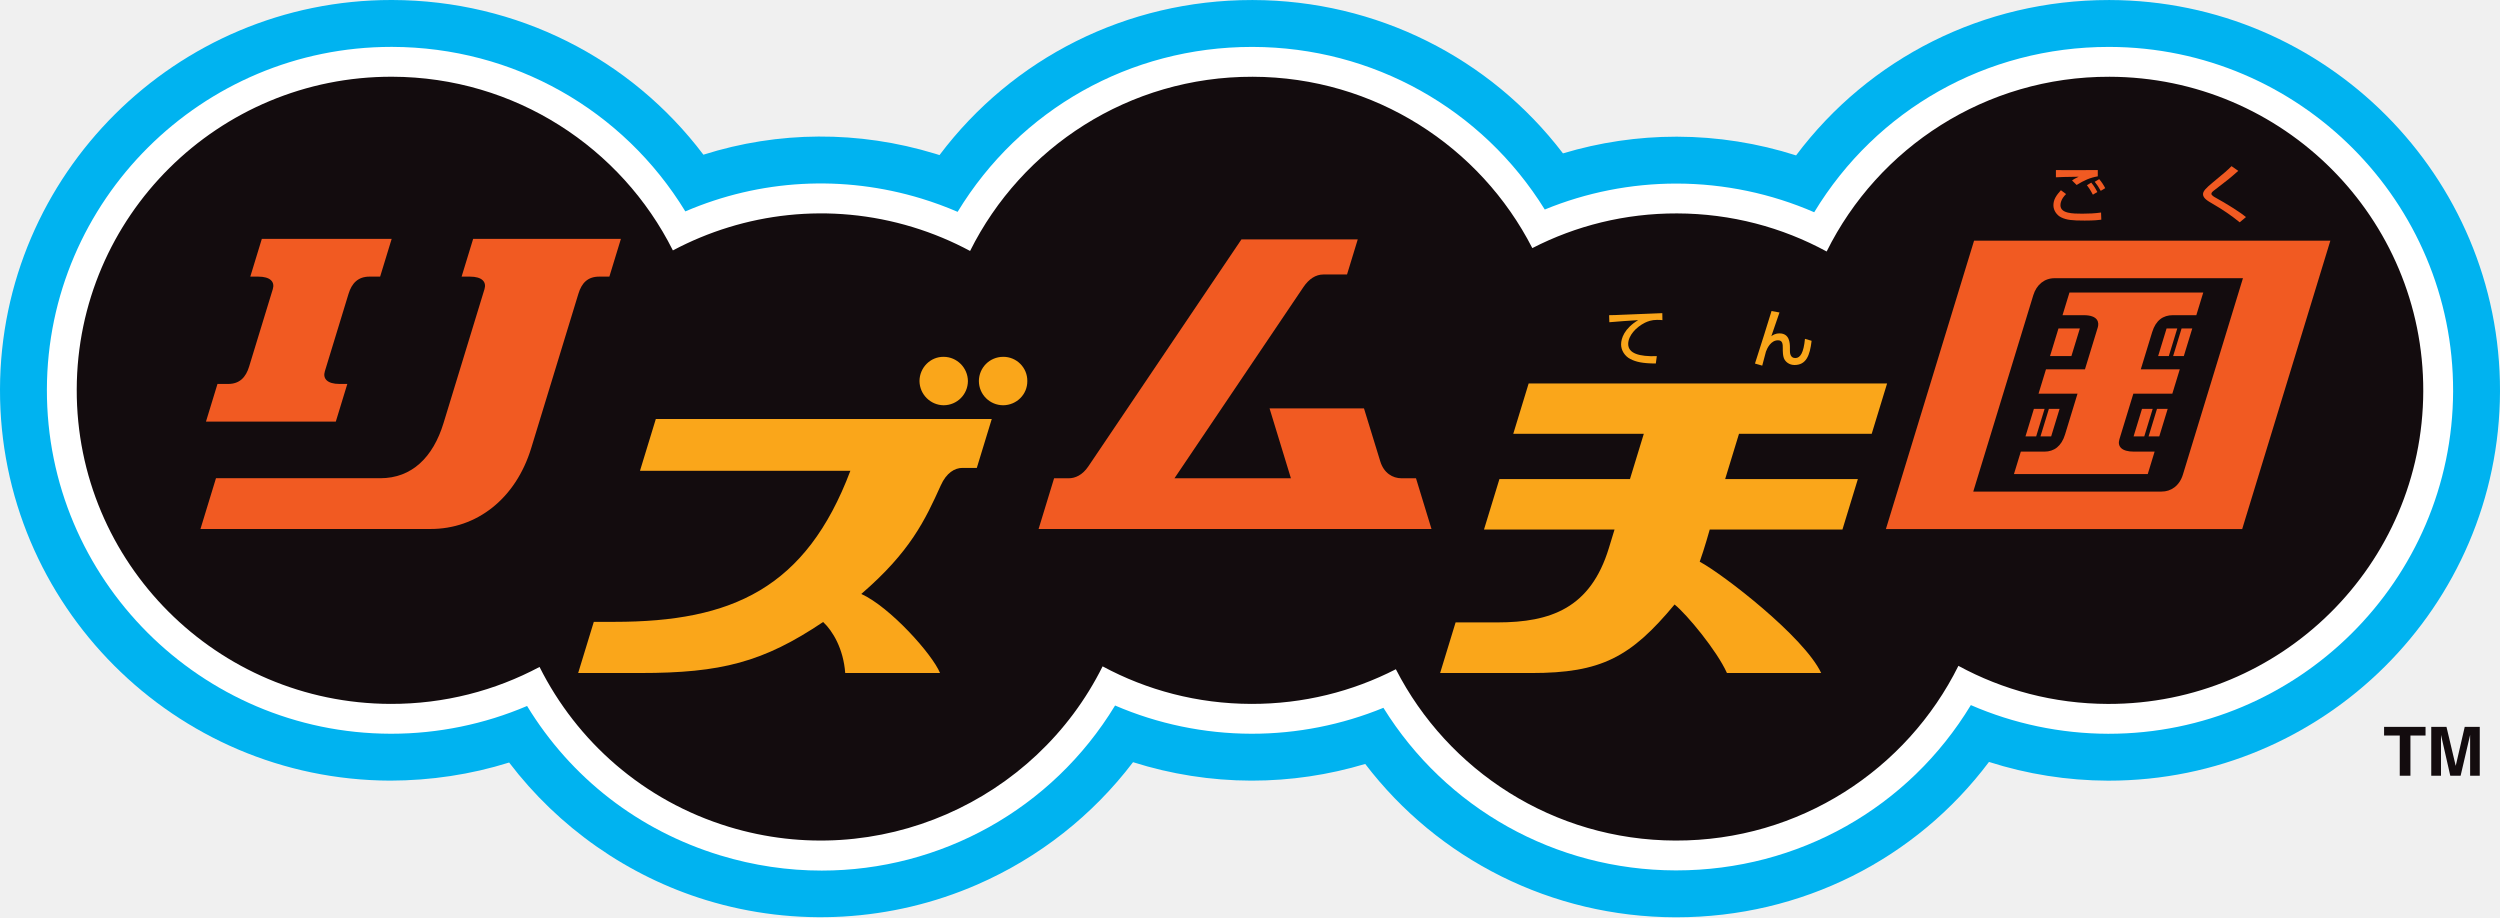
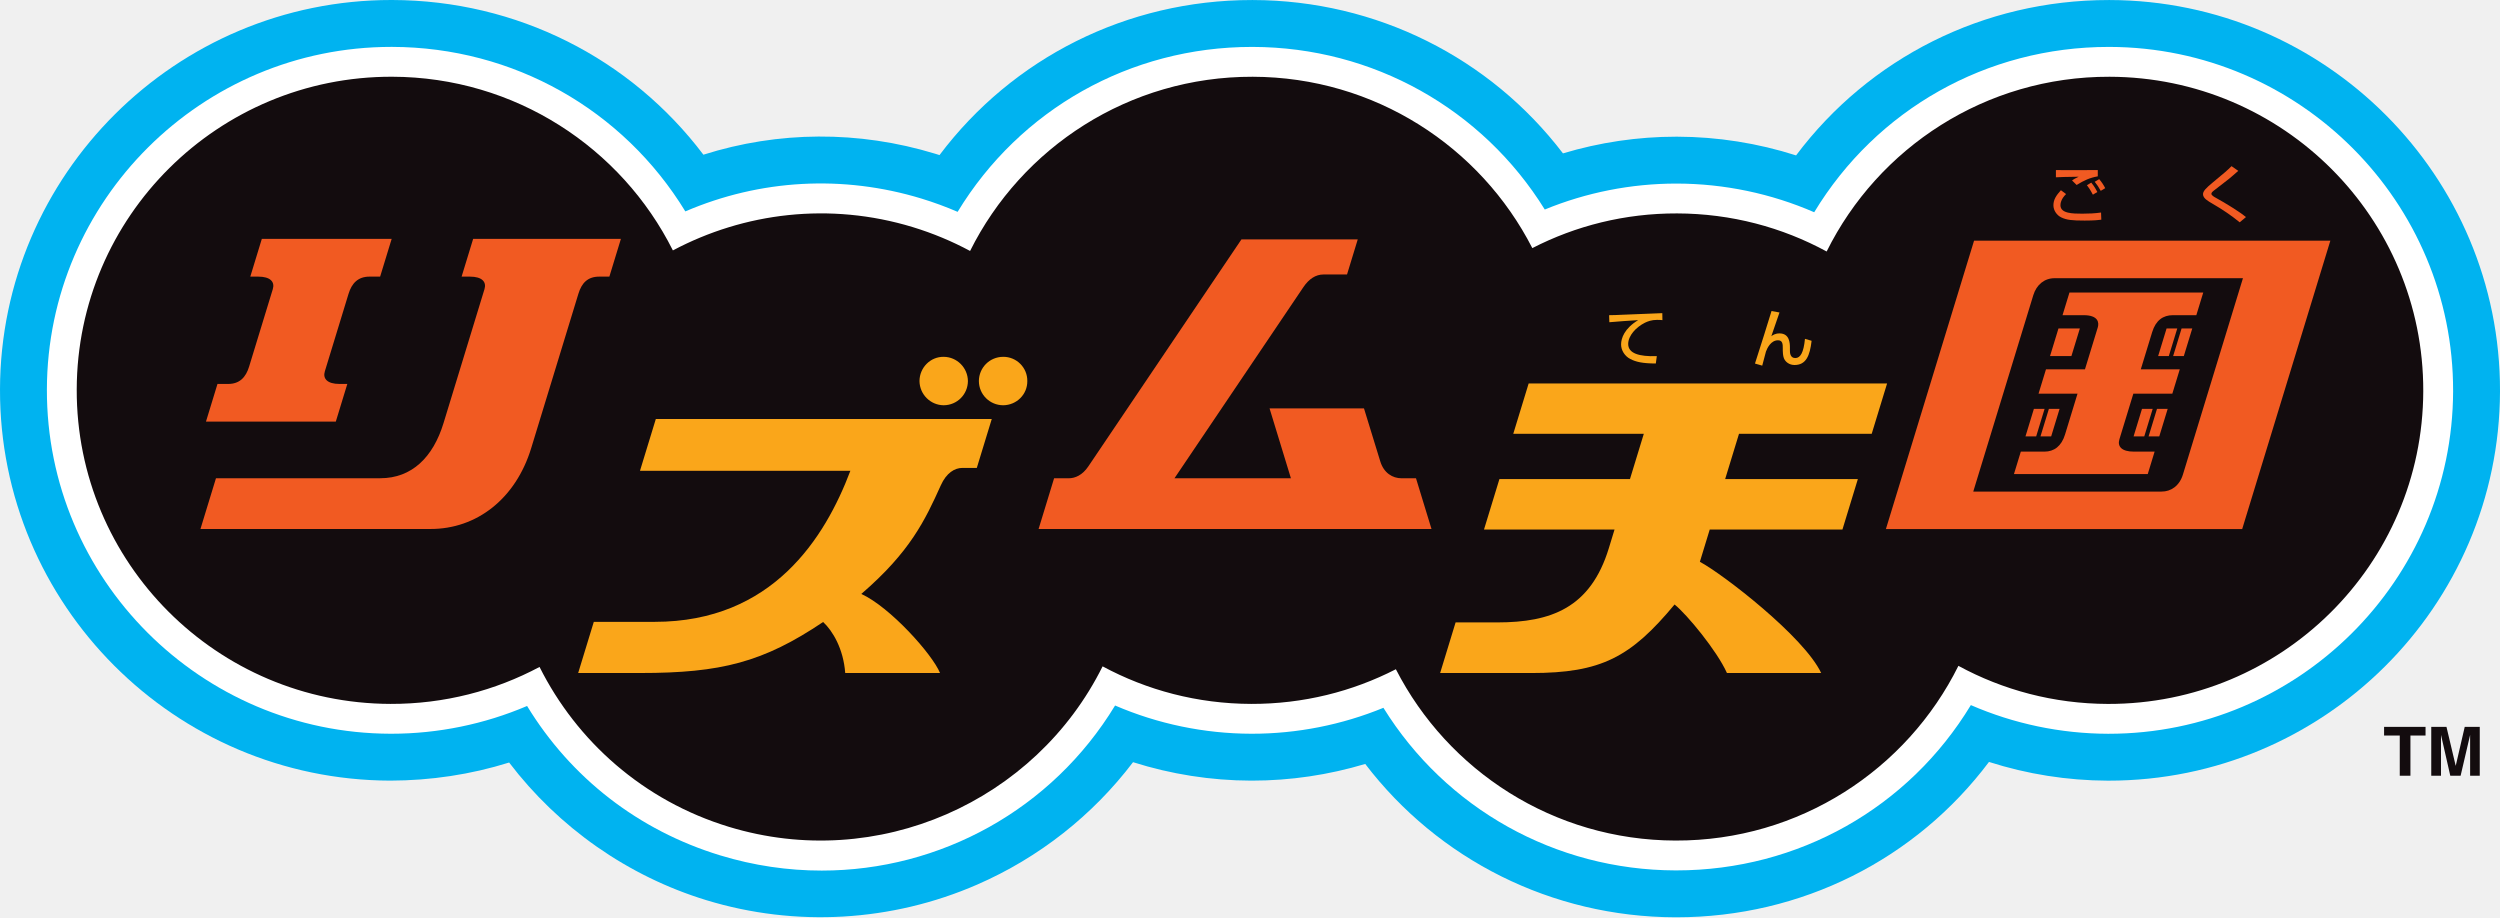
<svg xmlns="http://www.w3.org/2000/svg" version="1.1" id="svg2" width="666.667" height="244.611" viewBox="0 0 666.667 244.611">
  <defs id="defs6">
    <clipPath clipPathUnits="userSpaceOnUse" id="clipPath16">
      <path d="M 0,183.458 H 500 V 0 H 0 Z" id="path14" />
    </clipPath>
  </defs>
  <g id="g8" transform="matrix(1.333333,0,0,-1.333333,0,244.6107)">
    <g id="g10">
      <g id="g12" clip-path="url(#clipPath16)">
-         <g id="g18" transform="translate(421.9434,183.4524)">
-           <path d="m 0,0 h -0.001 -0.203 c -25.045,0 -47.916,-11.612 -62.524,-31.074 -7.648,2.446 -15.681,3.722 -23.764,3.743 h -0.21 c -7.673,0 -15.327,-1.138 -22.646,-3.339 -14.604,19.135 -37.312,30.607 -62.013,30.67 h -0.203 c -24.999,0 -47.857,-11.59 -62.477,-31.01 -0.29,0.092 -0.581,0.183 -0.872,0.272 -15.33,4.672 -31.366,4.549 -46.349,-0.195 -14.587,19.308 -37.361,30.876 -62.233,30.939 h -0.181 c -43.068,0 -78.162,-34.892 -78.267,-77.862 -0.112,-43.037 34.905,-78.145 78.06,-78.264 8.075,0.019 16.104,1.213 23.767,3.621 9.882,-12.982 23.718,-22.734 39.476,-27.541 17.817,-5.429 37.04,-4.32 54.13,3.125 12.4,5.403 23.126,13.88 31.174,24.484 7.597,-2.41 15.569,-3.668 23.582,-3.689 h 0.214 c 7.672,0 15.322,1.137 22.64,3.337 14.611,-19.133 37.323,-30.606 62.016,-30.669 h 0.203 c 25.046,0 47.921,11.612 62.533,31.071 7.64,-2.444 15.666,-3.72 23.751,-3.746 h 0.181 c 43.056,0 78.152,34.893 78.272,77.871 C 78.161,-35.218 43.145,-0.112 0,0" style="fill:#00b3f0;fill-opacity:1;fill-rule:nonzero;stroke:none" id="path20" />
+         <g id="g18" transform="translate(421.9436,183.4522)">
+           <path d="m 0,0 h -0.001 -0.203 c -25.045,0 -47.916,-11.612 -62.525,-31.074 -7.647,2.446 -15.68,3.722 -23.763,3.743 h -0.21 c -7.673,0 -15.326,-1.138 -22.647,-3.339 -14.603,19.135 -37.312,30.608 -62.012,30.67 h -0.203 c -24.999,0 -47.857,-11.59 -62.477,-31.01 -0.291,0.092 -0.581,0.183 -0.873,0.272 -15.329,4.673 -31.365,4.549 -46.348,-0.195 -14.587,19.308 -37.361,30.876 -62.233,30.939 h -0.181 c -43.068,0 -78.162,-34.892 -78.267,-77.862 -0.113,-43.036 34.904,-78.145 78.06,-78.264 8.075,0.019 16.103,1.213 23.767,3.621 9.882,-12.982 23.719,-22.734 39.476,-27.541 17.817,-5.429 37.039,-4.32 54.13,3.125 12.4,5.403 23.125,13.88 31.174,24.484 7.597,-2.41 15.568,-3.668 23.582,-3.689 h 0.214 c 7.672,0 15.321,1.137 22.641,3.337 14.61,-19.134 37.321,-30.606 62.015,-30.67 h 0.203 c 25.046,0 47.921,11.614 62.534,31.072 7.639,-2.444 15.665,-3.72 23.75,-3.745 h 0.18 c 43.057,0 78.154,34.893 78.274,77.871 C 78.16,-35.218 43.146,-0.112 0,0" style="fill:#00b3f0;fill-opacity:1;fill-rule:nonzero;stroke:none" id="path20" />
        </g>
-         <g id="g22" transform="translate(421.9189,174.0744)">
-           <path d="M 0,0 H -0.001 -0.18 c -24.398,0 -46.454,-12.519 -58.898,-33.066 -8.599,3.74 -17.966,5.71 -27.414,5.735 h -0.185 c -9.014,0 -17.995,-1.783 -26.286,-5.19 -12.483,20.135 -34.369,32.46 -58.398,32.521 h -0.179 c -24.35,0 -46.39,-12.488 -58.854,-32.985 -2.353,1.015 -4.769,1.902 -7.229,2.654 -15.712,4.79 -32.272,3.855 -47.229,-2.565 -12.441,20.374 -34.411,32.841 -58.64,32.902 h -0.159 c -37.908,0 -68.797,-30.7 -68.89,-68.508 -0.099,-37.866 30.723,-68.758 68.708,-68.862 h 0.183 c 9.33,0 18.605,1.907 27.147,5.554 8.773,-14.391 22.298,-24.903 38.621,-29.88 6.747,-2.057 13.58,-3.043 20.31,-3.043 23.673,0 46.04,12.213 58.669,33.016 8.543,-3.683 17.838,-5.623 27.199,-5.647 h 0.189 c 9.011,0 17.988,1.78 26.278,5.186 12.491,-20.134 34.38,-32.457 58.402,-32.518 h 0.179 c 24.402,0 46.461,12.516 58.908,33.061 8.589,-3.735 17.949,-5.706 27.396,-5.736 h 0.159 c 37.899,0 68.79,30.703 68.896,68.517 C 68.795,-30.987 37.975,-0.099 0,0" style="fill:#ffffff;fill-opacity:1;fill-rule:nonzero;stroke:none" id="path24" />
+         <g id="g22" transform="translate(421.9192,174.0743)">
+           <path d="M 0,0 H -0.001 -0.18 c -24.398,0 -46.455,-12.52 -58.899,-33.066 -8.599,3.74 -17.965,5.71 -27.413,5.735 h -0.186 c -9.013,0 -17.994,-1.782 -26.285,-5.19 -12.483,20.135 -34.369,32.46 -58.398,32.521 h -0.179 c -24.35,0 -46.391,-12.488 -58.854,-32.985 -2.353,1.015 -4.769,1.902 -7.229,2.654 -15.712,4.79 -32.273,3.855 -47.229,-2.565 -12.441,20.374 -34.411,32.841 -58.64,32.902 h -0.159 c -37.908,0 -68.797,-30.7 -68.89,-68.508 -0.099,-37.867 30.723,-68.757 68.708,-68.862 h 0.183 c 9.33,0 18.605,1.907 27.147,5.554 8.773,-14.392 22.298,-24.902 38.621,-29.88 6.747,-2.058 13.58,-3.043 20.309,-3.043 23.674,0 46.04,12.213 58.67,33.016 8.543,-3.683 17.838,-5.622 27.199,-5.647 h 0.189 c 9.011,0 17.988,1.781 26.278,5.187 12.491,-20.135 34.38,-32.458 58.402,-32.52 h 0.179 c 24.401,0 46.461,12.517 58.908,33.062 8.589,-3.736 17.949,-5.705 27.395,-5.736 h 0.16 c 37.899,0 68.791,30.703 68.896,68.517 C 68.795,-30.987 37.975,-0.099 0,0" style="fill:#ffffff;fill-opacity:1;fill-rule:nonzero;stroke:none" id="path24" />
        </g>
-         <g id="g26" transform="translate(421.9034,168.1068)">
-           <path d="m 0,0 c -24.797,0.062 -46.279,-14.188 -56.572,-34.948 -8.887,4.831 -19.078,7.588 -29.921,7.617 -10.429,0.028 -20.274,-2.481 -28.946,-6.939 -10.378,20.291 -31.509,34.208 -55.921,34.27 -24.757,0.062 -46.205,-14.143 -56.526,-34.841 -3.588,1.927 -7.414,3.532 -11.461,4.769 -16.613,5.063 -33.741,2.905 -47.979,-4.661 -10.293,20.539 -31.559,34.676 -56.164,34.739 -34.745,0.079 -62.982,-27.914 -63.067,-62.557 -0.091,-34.632 28.005,-62.782 62.755,-62.878 10.775,-0.028 20.926,2.655 29.808,7.391 7.442,-14.85 20.728,-26.75 37.868,-31.976 29.83,-9.092 61.327,5.096 74.743,32.094 8.842,-4.763 18.96,-7.481 29.712,-7.509 10.429,-0.028 20.274,2.48 28.94,6.933 10.384,-20.28 31.514,-34.202 55.926,-34.265 24.803,-0.062 46.285,14.183 56.583,34.943 8.888,-4.831 19.067,-7.583 29.899,-7.617 34.745,-0.079 62.977,27.93 63.073,62.562 C 62.835,-28.235 34.745,-0.09 0,0" style="fill:#130c0e;fill-opacity:1;fill-rule:nonzero;stroke:none" id="path28" />
+         <g id="g26" transform="translate(421.9035,168.107)">
+           <path d="m 0,0 c -24.798,0.062 -46.279,-14.188 -56.572,-34.948 -8.887,4.831 -19.078,7.588 -29.921,7.616 -10.429,0.029 -20.275,-2.48 -28.946,-6.939 -10.378,20.292 -31.508,34.209 -55.92,34.271 -24.758,0.062 -46.206,-14.143 -56.527,-34.841 -3.588,1.927 -7.414,3.531 -11.461,4.769 -16.613,5.063 -33.741,2.905 -47.979,-4.661 -10.293,20.539 -31.559,34.676 -56.164,34.738 -34.745,0.079 -62.983,-27.913 -63.068,-62.556 -0.09,-34.632 28.006,-62.782 62.756,-62.879 10.775,-0.028 20.927,2.657 29.808,7.392 7.442,-14.85 20.728,-26.75 37.868,-31.977 29.83,-9.091 61.327,5.097 74.743,32.095 8.842,-4.764 18.96,-7.481 29.712,-7.51 10.429,-0.028 20.274,2.481 28.941,6.934 10.383,-20.279 31.513,-34.202 55.925,-34.265 24.803,-0.062 46.284,14.183 56.583,34.943 8.888,-4.831 19.068,-7.583 29.899,-7.617 34.745,-0.079 62.976,27.93 63.073,62.562 C 62.835,-28.235 34.744,-0.09 0,0" style="fill:#130c0e;fill-opacity:1;fill-rule:nonzero;stroke:none" id="path28" />
        </g>
        <g id="g30" transform="translate(431.6281,112.2452)">
-           <path d="M 0,0 H 2.138 L 3.825,5.518 H 1.687 Z M 4.687,5.518 3,0 h 2.138 l 1.687,5.518 z m -31.222,-21.591 h 2.138 l 1.687,5.518 h -2.138 z m 3,0 h 2.138 l 1.687,5.518 h -2.138 z m 18.621,0 h 2.138 l 1.687,5.518 h -2.138 z m 3,0 h 2.138 l 1.687,5.518 H -0.227 Z M -15.657,5.518 h -4.277 L -21.621,0 h 4.276 z m 32.619,10.055 h -37.66 c -2.023,0.006 -3.623,-1.28 -4.272,-3.404 L -36.976,-27.102 H 0.683 c 1.87,-0.01 3.577,1.129 4.273,3.404 z m 17.483,7.511 -17.634,-57.679 h -71.257 l 17.634,57.679 z m -53.566,-14.906 1.384,4.525 H 9.022 L 7.638,8.178 H 2.967 C 0.97,8.178 -0.478,7.133 -1.199,4.774 L -3.472,-2.66 H 4.325 L 2.84,-7.516 h -7.797 l -2.789,-9.126 c -0.44,-1.436 0.451,-2.47 2.881,-2.47 h 4.16 l -1.374,-4.495 h -26.759 l 1.374,4.495 h 4.724 c 1.93,0 3.405,1.087 4.117,3.415 l 2.501,8.181 h -7.797 l 1.485,4.856 h 7.797 l 2.561,8.378 c 0.297,0.972 0.112,2.46 -2.832,2.46 z" style="fill:#f15a22;fill-opacity:1;fill-rule:nonzero;stroke:none" id="path32" />
+           <path d="M 0,0 H 2.138 L 3.825,5.519 H 1.687 Z M 4.687,5.519 3,0 h 2.138 l 1.687,5.519 z m -31.222,-21.592 h 2.139 l 1.686,5.518 h -2.138 z m 3,0 h 2.139 l 1.686,5.518 h -2.138 z m 18.621,0 h 2.138 l 1.687,5.518 h -2.138 z m 3,0 h 2.138 l 1.687,5.518 H -0.227 Z M -15.657,5.519 h -4.277 L -21.621,0 h 4.276 z m 32.619,10.054 h -37.66 c -2.023,0.006 -3.623,-1.28 -4.272,-3.404 L -36.977,-27.102 H 0.684 c 1.87,-0.01 3.576,1.13 4.272,3.404 z m 17.482,7.511 -17.633,-57.678 h -71.257 l 17.633,57.678 z M -19.12,8.178 l 1.383,4.525 H 9.021 L 7.639,8.178 H 2.967 c -1.996,0 -3.445,-1.045 -4.166,-3.405 L -3.472,-2.66 H 4.325 L 2.84,-7.516 h -7.797 l -2.789,-9.126 c -0.44,-1.436 0.451,-2.47 2.881,-2.47 h 4.16 l -1.374,-4.495 h -26.759 l 1.374,4.495 h 4.724 c 1.929,0 3.405,1.087 4.117,3.415 l 2.501,8.181 h -7.797 l 1.485,4.856 h 7.797 l 2.561,8.378 c 0.298,0.972 0.112,2.46 -2.832,2.46 z" style="fill:#f15a22;fill-opacity:1;fill-rule:nonzero;stroke:none" id="path32" />
        </g>
-         <g id="g34" transform="translate(447.9442,138.9967)">
-           <path d="m 0,0 c -1.7,1.385 -3.513,2.607 -5.414,3.702 -1.02,0.592 -1.927,1.121 -1.927,1.927 0,0.617 0.63,1.246 1.94,2.329 2.543,2.103 2.883,2.392 3.765,3.274 l 1.347,-0.944 C -2.065,8.726 -2.342,8.512 -4.797,6.636 -5.414,6.17 -5.666,5.969 -5.666,5.704 -5.666,5.39 -5.099,5.075 -4.734,4.873 -2.883,3.866 0.102,2.028 1.247,1.045 Z" style="fill:#f15a22;fill-opacity:1;fill-rule:nonzero;stroke:none" id="path36" />
+         <g id="g34" transform="translate(447.9445,138.9966)">
+           <path d="m 0,0 c -1.7,1.385 -3.513,2.607 -5.414,3.703 -1.021,0.591 -1.928,1.12 -1.928,1.926 0,0.617 0.631,1.246 1.941,2.329 2.544,2.104 2.882,2.393 3.764,3.274 l 1.348,-0.944 C -2.065,8.727 -2.342,8.512 -4.798,6.636 -5.414,6.17 -5.666,5.969 -5.666,5.704 c 0,-0.314 0.566,-0.629 0.932,-0.83 1.85,-1.008 4.836,-2.846 5.98,-3.829 z" style="fill:#f15a22;fill-opacity:1;fill-rule:nonzero;stroke:none" id="path36" />
        </g>
-         <g id="g38" transform="translate(420.1472,145.2874)">
-           <path d="M 0,0 C -0.448,0.806 -0.704,1.189 -1.202,1.816 L -0.307,2.34 C 0.204,1.752 0.626,1.087 0.894,0.537 Z m -1.573,-0.767 c -0.576,1.112 -0.985,1.624 -1.189,1.892 l 0.869,0.525 c 0.666,-0.806 1.1,-1.65 1.215,-1.88 z m 0.985,3.67 C -2.2,2.622 -3.338,2.084 -4.82,1.176 l -0.922,0.908 c 0.409,0.281 0.499,0.333 1.331,0.742 C -7.045,2.788 -8.146,2.762 -8.964,2.711 v 1.445 c 0.384,-0.013 1.97,-0.013 2.609,-0.013 0.908,0 4.948,0.013 5.767,0.013 z m -6.343,-3.542 c -1.073,-1.036 -1.125,-1.969 -1.125,-2.238 0,-1.662 2.455,-1.688 4.374,-1.688 1.252,0 2.506,0.052 3.746,0.231 l 0.051,-1.432 c -0.448,-0.064 -1.342,-0.179 -3.325,-0.179 -2.518,0 -3.605,0.115 -4.692,0.639 -0.883,0.422 -1.561,1.393 -1.561,2.404 0,1.176 0.563,1.982 1.496,3.03 z" style="fill:#f15a22;fill-opacity:1;fill-rule:nonzero;stroke:none" id="path40" />
+         <g id="g38" transform="translate(420.1477,145.2876)">
+           <path d="M 0,0 C -0.448,0.806 -0.704,1.189 -1.203,1.815 L -0.308,2.34 C 0.203,1.751 0.625,1.087 0.894,0.537 Z m -1.573,-0.767 c -0.576,1.112 -0.986,1.623 -1.19,1.892 l 0.869,0.524 C -1.228,0.844 -0.794,0 -0.678,-0.23 Z m 0.984,3.669 C -2.2,2.622 -3.338,2.084 -4.821,1.176 l -0.921,0.908 c 0.409,0.281 0.499,0.333 1.33,0.742 C -7.046,2.788 -8.146,2.762 -8.965,2.711 v 1.444 c 0.385,-0.012 1.97,-0.012 2.61,-0.012 0.908,0 4.948,0.012 5.766,0.012 z M -6.932,-0.64 c -1.073,-1.035 -1.125,-1.968 -1.125,-2.237 0,-1.662 2.455,-1.688 4.374,-1.688 1.252,0 2.506,0.051 3.746,0.231 l 0.051,-1.433 c -0.448,-0.064 -1.342,-0.178 -3.324,-0.178 -2.519,0 -3.605,0.114 -4.692,0.639 -0.883,0.421 -1.561,1.393 -1.561,2.404 0,1.175 0.563,1.982 1.496,3.03 z" style="fill:#f15a22;fill-opacity:1;fill-rule:nonzero;stroke:none" id="path40" />
        </g>
-         <g id="g42" transform="translate(374.3398,96.6927)">
-           <path d="M 0,0 3.081,10.076 H -68.608 L -71.688,0 h 26.108 l -2.765,-9.044 h -26.108 l -3.089,-10.101 h 26.109 l -1.142,-3.735 c -3.657,-11.961 -11.578,-14.83 -22.277,-14.837 h -8.368 l -3.095,-10.123 h 18.223 c 13.994,-0.007 19.894,3.15 28.669,13.708 2.445,-1.958 8.482,-9.255 10.474,-13.708 h 18.847 c -3.418,7.266 -19.674,19.796 -24.295,22.262 0.927,2.555 2.003,6.433 2.003,6.433 h 26.541 l 3.088,10.101 H -29.306 L -26.541,0 Z" style="fill:#faa61a;fill-opacity:1;fill-rule:nonzero;stroke:none" id="path44" />
+         <g id="g42" transform="translate(374.3401,96.6929)">
+           <path d="M 0,0 3.08,10.076 H -68.608 L -71.688,0 h 26.108 l -2.765,-9.045 h -26.109 l -3.088,-10.101 h 26.108 l -1.141,-3.734 c -3.656,-11.961 -11.578,-14.831 -22.278,-14.838 h -8.367 l -3.094,-10.123 h 18.222 c 13.994,-0.006 19.894,3.151 28.668,13.708 2.445,-1.957 8.483,-9.254 10.475,-13.708 h 18.846 c -3.417,7.268 -19.642,19.78 -24.263,22.246 l 1.971,6.449 h 26.541 l 3.088,10.101 H -29.307 L -26.541,0 Z" style="fill:#faa61a;fill-opacity:1;fill-rule:nonzero;stroke:none" id="path44" />
        </g>
-         <g id="g46" transform="translate(355.8982,120.963)">
-           <path d="m 0,0 c -0.253,-0.759 -1.415,-4.058 -1.631,-4.741 0.278,0.202 0.771,0.557 1.631,0.557 2.035,0 2.086,-1.96 2.086,-2.87 v -0.544 c 0,-0.366 0,-1.517 1.074,-1.517 1.012,0 1.669,1.062 1.934,3.843 l 1.328,-0.392 c -0.341,-2.983 -1.1,-4.842 -3.425,-4.842 -1.037,0 -1.846,0.633 -2.125,1.379 -0.176,0.467 -0.214,1.226 -0.214,1.504 v 0.43 c 0,0.809 0,1.63 -0.948,1.63 -1.429,0 -2.15,-1.542 -2.415,-2.25 -0.026,-0.063 -0.658,-2.478 -0.747,-2.819 l -1.453,0.417 c 0.986,2.984 2.756,8.711 3.313,10.506 z" style="fill:#faa61a;fill-opacity:1;fill-rule:nonzero;stroke:none" id="path48" />
+         <g id="g46" transform="translate(355.8987,120.9629)">
+           <path d="m 0,0 c -0.254,-0.759 -1.416,-4.058 -1.631,-4.741 0.277,0.202 0.771,0.556 1.631,0.556 2.034,0 2.085,-1.959 2.085,-2.869 v -0.544 c 0,-0.366 0,-1.517 1.075,-1.517 1.012,0 1.668,1.062 1.934,3.843 l 1.328,-0.392 c -0.342,-2.983 -1.101,-4.842 -3.426,-4.842 -1.037,0 -1.846,0.633 -2.125,1.379 -0.176,0.467 -0.214,1.226 -0.214,1.504 v 0.43 c 0,0.809 0,1.631 -0.948,1.631 -1.429,0 -2.149,-1.542 -2.415,-2.251 -0.025,-0.063 -0.657,-2.478 -0.746,-2.819 l -1.453,0.417 c 0.986,2.984 2.756,8.711 3.312,10.506 z" style="fill:#faa61a;fill-opacity:1;fill-rule:nonzero;stroke:none" id="path48" />
        </g>
-         <g id="g50" transform="translate(332.4863,119.432)">
-           <path d="m 0,0 c -0.26,0.025 -0.544,0.049 -1.076,0.049 -1.112,0 -1.865,-0.297 -2.446,-0.58 -1.755,-0.878 -3.324,-2.571 -3.324,-4.239 0,-1.879 2.162,-2.546 5.721,-2.435 l -0.197,-1.47 c -2.658,0.012 -3.98,0.321 -5.105,0.902 -1.112,0.568 -1.84,1.742 -1.84,2.892 0,1.272 0.654,3.2 3.41,4.881 -1.928,-0.111 -3.843,-0.26 -5.759,-0.42 l -0.049,1.409 c 0.852,0 1.78,0.049 2.632,0.086 1.063,0.049 6.735,0.272 8.008,0.321 z" style="fill:#faa61a;fill-opacity:1;fill-rule:nonzero;stroke:none" id="path52" />
+         <g id="g50" transform="translate(332.4865,119.4322)">
+           <path d="m 0,0 c -0.26,0.024 -0.545,0.049 -1.076,0.049 -1.112,0 -1.865,-0.297 -2.446,-0.58 -1.755,-0.878 -3.325,-2.572 -3.325,-4.24 0,-1.878 2.162,-2.545 5.722,-2.434 l -0.197,-1.47 c -2.657,0.011 -3.98,0.321 -5.105,0.902 -1.112,0.568 -1.841,1.742 -1.841,2.892 0,1.272 0.655,3.2 3.411,4.881 -1.928,-0.111 -3.843,-0.26 -5.759,-0.42 l -0.049,1.408 c 0.852,0 1.779,0.05 2.632,0.087 1.062,0.05 6.735,0.272 8.008,0.321 z" style="fill:#faa61a;fill-opacity:1;fill-rule:nonzero;stroke:none" id="path52" />
        </g>
-         <g id="g54" transform="translate(283.2005,87.7994)">
-           <path d="m 0,0 h -2.849 c -1.865,-0.005 -3.587,1.076 -4.297,3.385 l -3.258,10.599 H -29.291 L -25.015,0 H -48.31 l 25.787,38.231 c 1.127,1.67 2.482,2.519 3.987,2.53 h 4.74 l 2.145,7.014 H -34.915 L -65.534,2.381 C -66.72,0.623 -68.164,0 -69.498,0 h -2.885 l -3.1,-10.14 H 3.1 Z" style="fill:#f15a22;fill-opacity:1;fill-rule:nonzero;stroke:none" id="path56" />
+         <g id="g54" transform="translate(283.2004,87.7994)">
+           <path d="m 0,0 h -2.849 c -1.865,-0.005 -3.587,1.076 -4.297,3.385 l -3.258,10.599 H -29.291 L -25.016,0 H -48.31 l 25.788,38.231 c 1.126,1.67 2.482,2.519 3.987,2.53 h 4.739 l 2.145,7.014 H -34.915 L -65.534,2.381 C -66.72,0.623 -68.164,0 -69.499,0 h -2.883 l -3.1,-10.14 H 3.101 Z" style="fill:#f15a22;fill-opacity:1;fill-rule:nonzero;stroke:none" id="path56" />
        </g>
-         <g id="g58" transform="translate(127.9958,89.2954)">
-           <path d="M 0,0 H 42.078 C 33.206,-23.47 18.457,-30.206 -5.099,-30.206 H -9.235 L -12.364,-40.44 H 0.093 c 16.123,0 24.566,2.154 36.536,10.203 1.911,-1.776 4.061,-5.354 4.418,-10.203 H 60.01 c -1.525,3.743 -9.976,13.181 -15.745,15.812 9.798,8.446 12.745,14.744 15.895,21.71 1.128,2.524 2.791,3.499 4.336,3.499 h 2.87 l 2.992,9.785 H 3.169 Z m 60.737,13.111 c 2.713,0.013 4.83,2.186 4.85,4.837 -0.027,2.665 -2.185,4.83 -4.836,4.85 -2.699,0.035 -4.83,-2.186 -4.85,-4.837 0.027,-2.665 2.185,-4.829 4.836,-4.85 m 16.73,4.837 c 0.027,-2.665 -2.137,-4.824 -4.85,-4.837 -2.651,0.021 -4.824,2.137 -4.837,4.85 0.02,2.651 2.137,4.824 4.85,4.837 2.665,0.027 4.872,-2.151 4.837,-4.85" style="fill:#faa61a;fill-opacity:1;fill-rule:nonzero;stroke:none" id="path60" />
+         <g id="g58" transform="translate(127.9958,89.2955)">
+           <path d="M 0,0 H 42.078 C 37.011,-13.404 26.507,-30.206 2.952,-30.206 H -9.235 l -3.129,-10.234 12.457,10e-4 c 16.123,-10e-4 24.566,2.153 36.536,10.202 1.911,-1.777 4.061,-5.355 4.418,-10.203 H 60.01 c -1.525,3.743 -9.976,13.181 -15.745,15.812 9.797,8.445 12.745,14.743 15.895,21.71 1.129,2.524 2.791,3.499 4.336,3.498 l 2.87,0.001 2.992,9.784 -67.189,10e-4 z m 60.737,13.111 c 2.714,0.013 4.83,2.186 4.85,4.837 -0.027,2.665 -2.186,4.829 -4.837,4.85 -2.698,0.035 -4.829,-2.186 -4.849,-4.837 0.027,-2.665 2.185,-4.829 4.836,-4.85 m 16.73,4.837 c 0.027,-2.665 -2.137,-4.824 -4.85,-4.837 -2.651,0.021 -4.825,2.137 -4.837,4.85 0.02,2.651 2.136,4.824 4.85,4.837 2.665,0.027 4.871,-2.151 4.837,-4.85" style="fill:#faa61a;fill-opacity:1;fill-rule:nonzero;stroke:none" id="path60" />
        </g>
        <g id="g62" transform="translate(94.6286,135.6797)">
-           <path d="m 0,0 -2.307,-7.545 h 1.649 c 2.483,0 3.361,-1.083 2.927,-2.501 l -8.193,-26.8 c -2.086,-6.823 -6.323,-11.014 -12.64,-11.022 h -32.87 l -3.103,-10.151 h 45.965 c 9.296,-0.03 17.094,6.064 20.183,16.169 l 9.441,30.88 c 0.653,2.134 1.842,3.425 4.173,3.425 h 2.021 L 29.553,0 Z m -27.467,-36.541 h -25.968 l 2.303,7.53 h 2.137 c 2.299,0 3.541,1.347 4.184,3.451 l 4.742,15.511 c 0.433,1.417 -0.437,2.504 -2.924,2.504 h -1.576 L -42.263,0 h 25.968 l -2.307,-7.545 h -2.133 c -2.305,0 -3.547,-1.352 -4.184,-3.436 l -4.742,-15.511 c -0.436,-1.427 0.445,-2.519 2.924,-2.519 h 1.572 z" style="fill:#f15a22;fill-opacity:1;fill-rule:nonzero;stroke:none" id="path64" />
+           <path d="m 0,0 -2.307,-7.545 h 1.649 c 2.483,0 3.361,-1.083 2.927,-2.501 l -8.193,-26.8 c -2.086,-6.822 -6.323,-11.014 -12.64,-11.023 h -32.87 l -3.104,-10.15 h 45.966 c 9.296,-0.03 17.094,6.063 20.183,16.169 l 9.441,30.879 c 0.653,2.135 1.842,3.426 4.173,3.426 h 2.021 L 29.553,0 Z m -27.467,-36.542 h -25.968 l 2.303,7.531 h 2.137 c 2.299,0 3.54,1.347 4.184,3.451 l 4.742,15.511 c 0.433,1.417 -0.437,2.504 -2.924,2.504 h -1.576 L -42.263,0 h 25.968 l -2.307,-7.545 h -2.132 c -2.306,0 -3.548,-1.352 -4.185,-3.436 l -4.742,-15.512 c -0.436,-1.425 0.445,-2.518 2.924,-2.518 h 1.572 z" style="fill:#f15a22;fill-opacity:1;fill-rule:nonzero;stroke:none" id="path64" />
        </g>
-         <g id="g66" transform="translate(494.0251,28.3049)">
-           <path d="M 0,0 V 8.17 L -1.904,0 H -3.966 L -5.825,8.17 V 0 h -1.949 v 9.78 h 3.045 l 1.836,-7.757 h 0.023 l 1.791,7.757 h 3.006 l 0,-9.78 z m -14.074,0 v 8.045 h -3.135 v 1.729 h 8.294 V 8.045 h -3.023 V 0 Z" style="fill:#130c0e;fill-opacity:1;fill-rule:nonzero;stroke:none" id="path68" />
+         <g id="g66" transform="translate(494.0246,28.3052)">
+           <path d="M 0,0 V 8.169 L -1.903,0 H -3.966 L -5.824,8.169 V 0 h -1.949 v 9.779 h 3.044 l 1.836,-7.757 h 0.023 l 1.791,7.757 H 1.927 L 1.927,0 Z m -14.073,0 v 8.045 h -3.136 v 1.728 h 8.294 V 8.045 h -3.023 V 0 Z" style="fill:#130c0e;fill-opacity:1;fill-rule:nonzero;stroke:none" id="path68" />
        </g>
      </g>
    </g>
  </g>
</svg>
